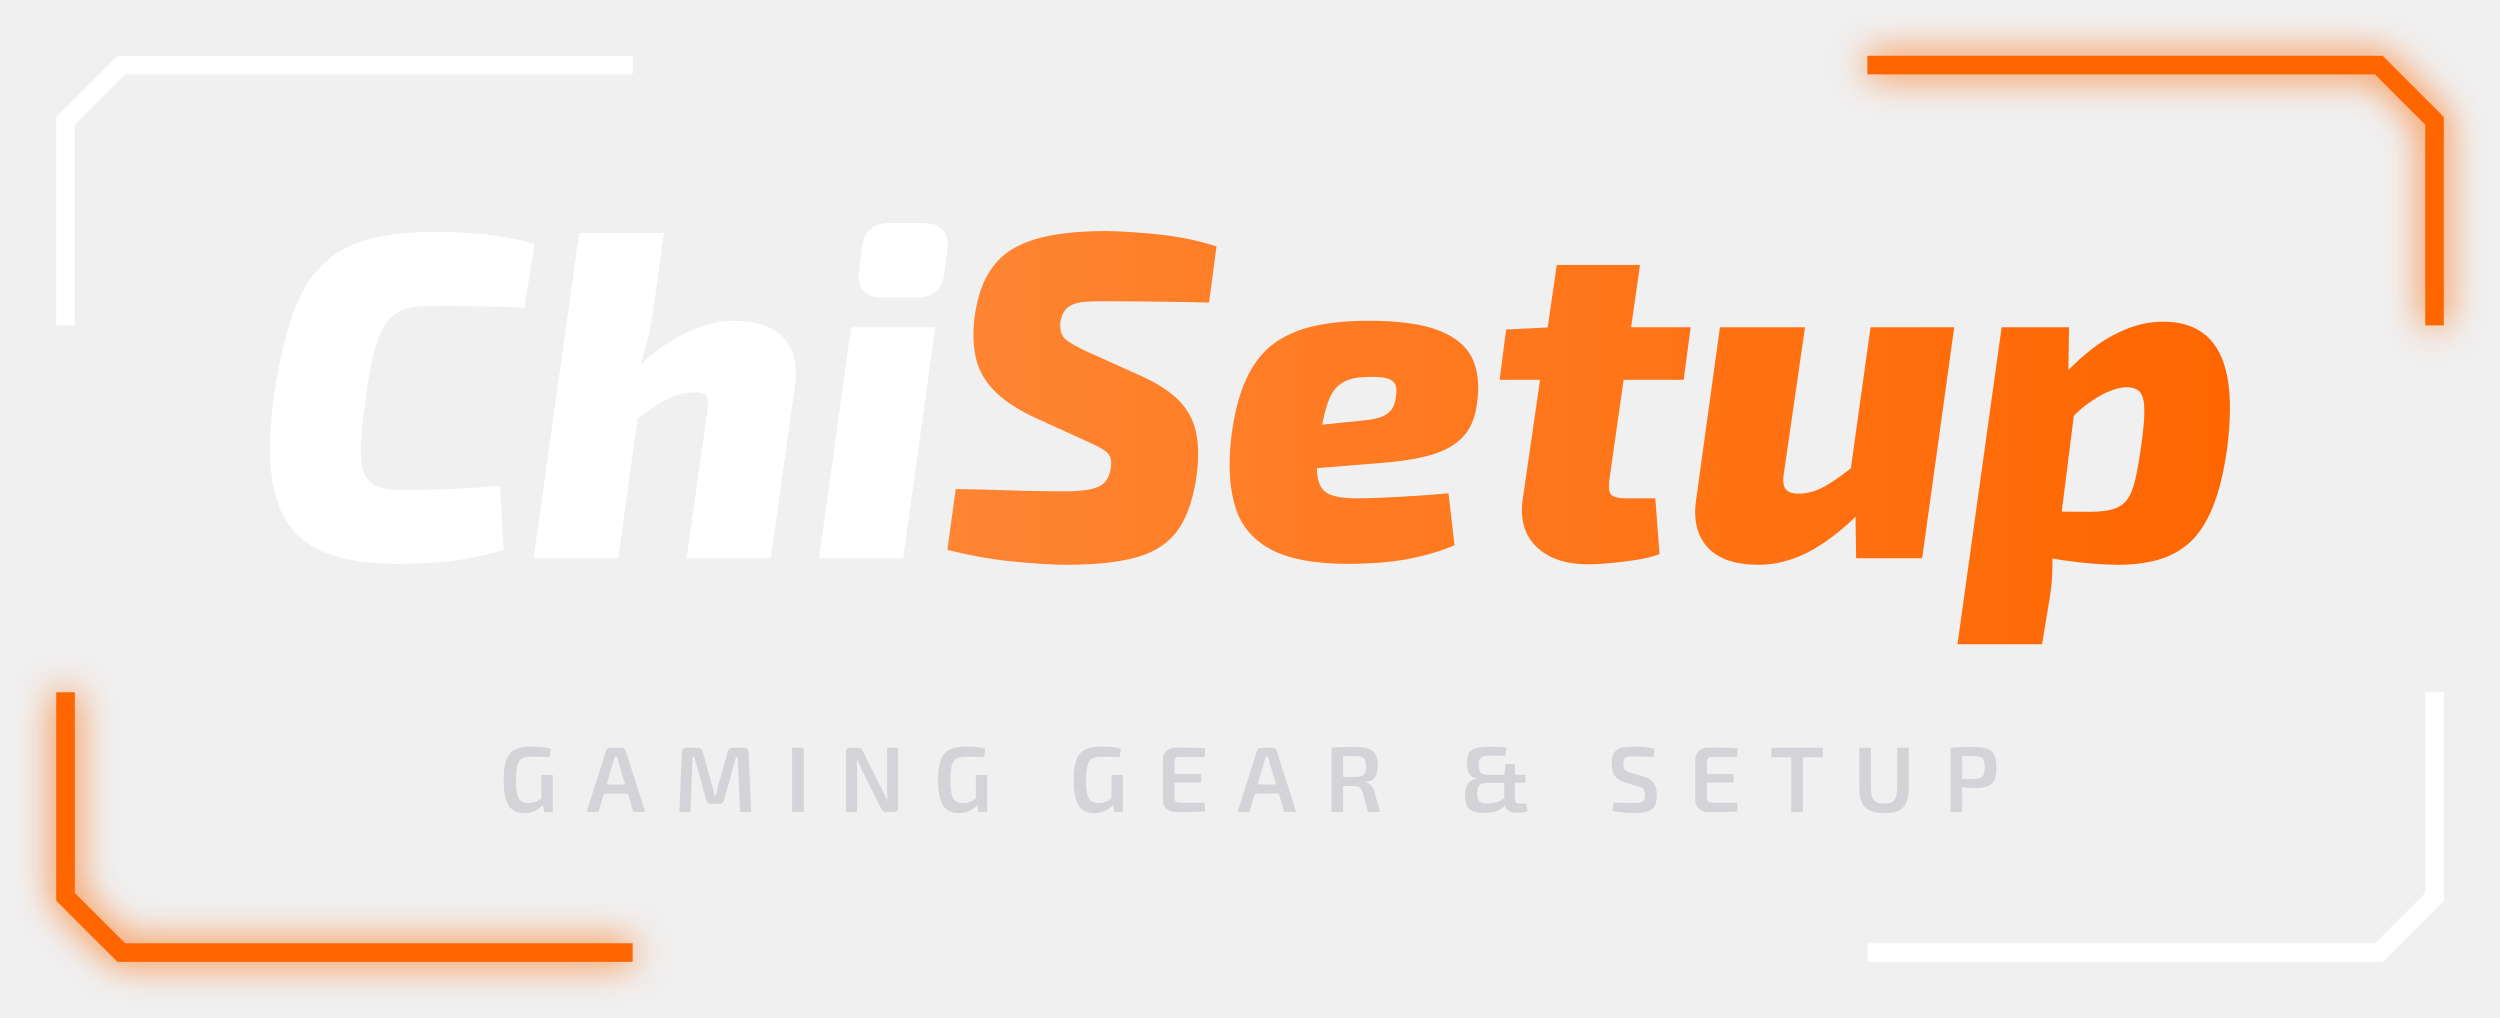
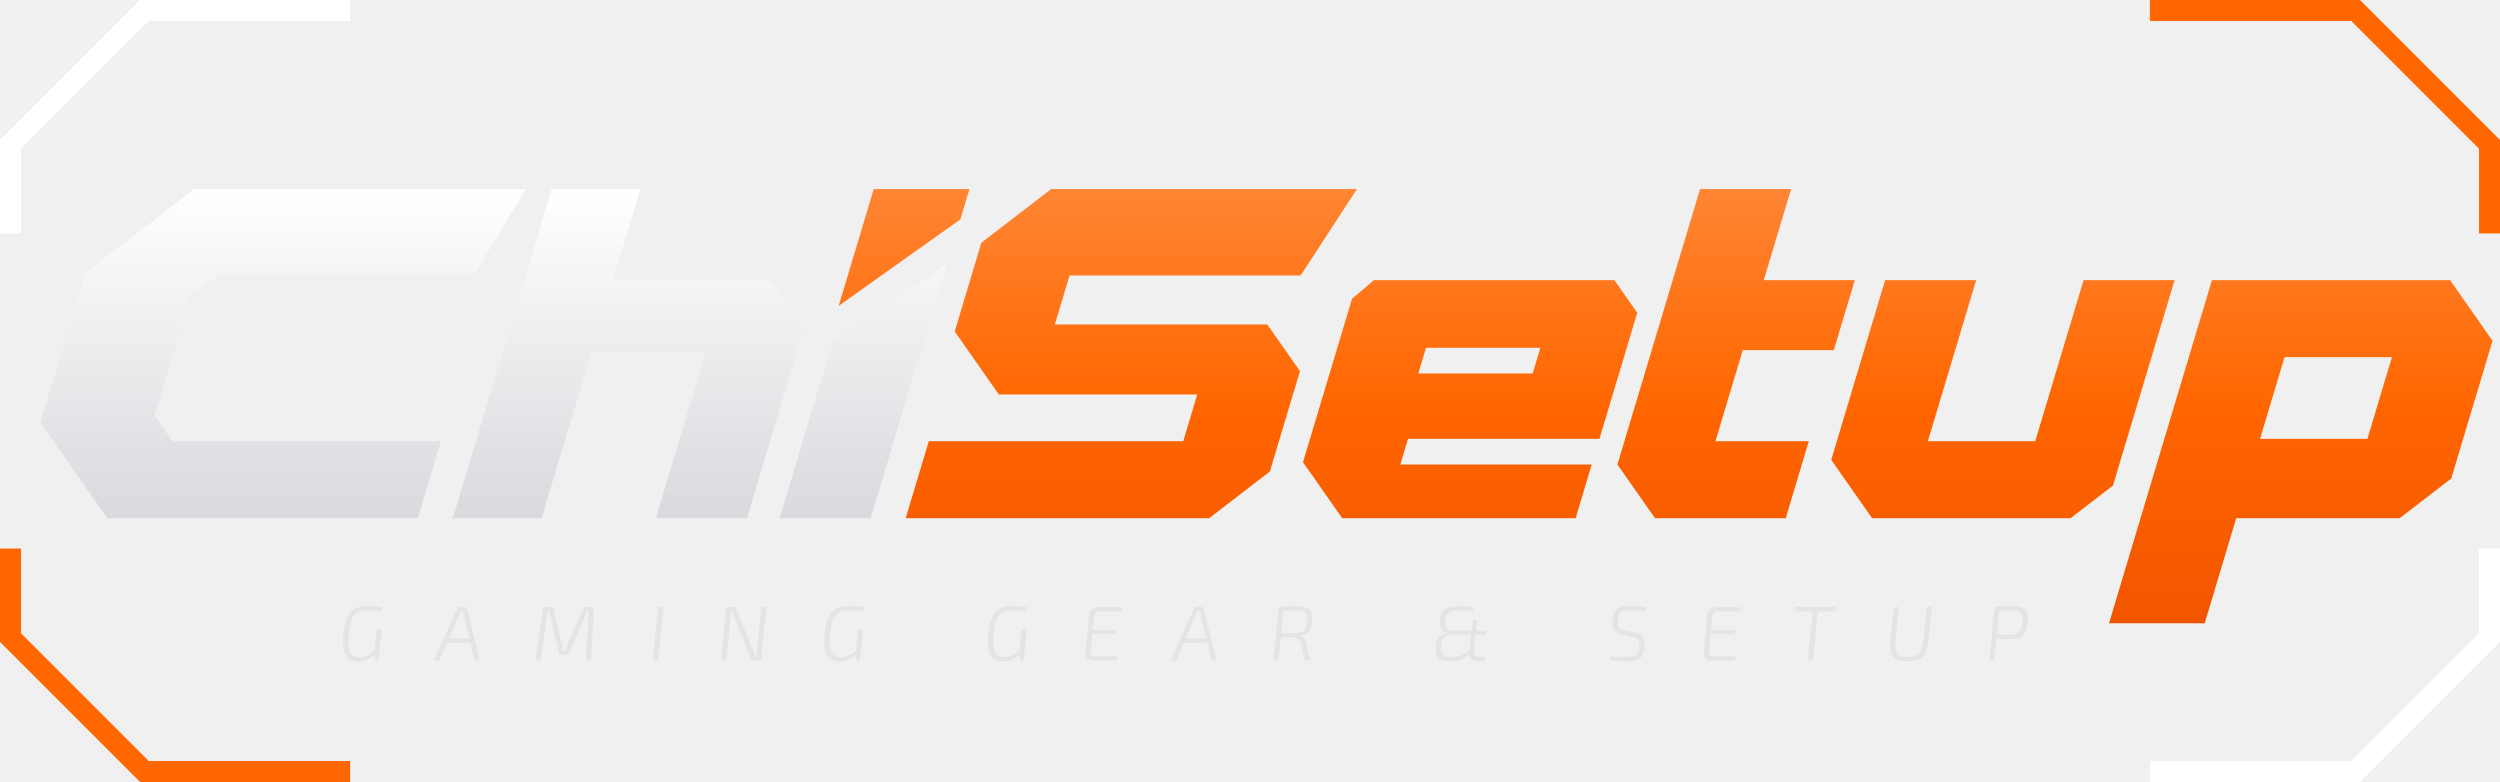
- <svg xmlns="http://www.w3.org/2000/svg" viewBox="-268.81 -111.46 537.61 218.92" width="538" height="219">
+ <svg xmlns="http://www.w3.org/2000/svg" viewBox="43 37 1071 335" width="1071" height="335">
  <defs>
-     <linearGradient id="setup" gradientUnits="userSpaceOnUse" x1="149.5" y1="0" x2="425.41" y2="0">
+     <linearGradient id="w" gradientUnits="userSpaceOnUse" x1="0" y1="118" x2="0" y2="259">
+       <stop offset="0" stop-color="#FFFFFF" />
+       <stop offset="1" stop-color="#D9D9DE" />
+     </linearGradient>
+     <linearGradient id="o" gradientUnits="userSpaceOnUse" x1="0" y1="118" x2="0" y2="304">
      <stop offset="0" stop-color="#FF8533" />
-       <stop offset="1" stop-color="#FF6600" />
+       <stop offset="0.5" stop-color="#FF6600" />
+       <stop offset="1" stop-color="#F25500" />
    </linearGradient>
-     <filter id="glow" x="-50%" y="-50%" width="200%" height="200%">
-       <feGaussianBlur stdDeviation="4" result="b" />
-       <feMerge>
-         <feMergeNode in="b" />
-         <feMergeNode in="SourceGraphic" />
-       </feMerge>
-     </filter>
  </defs>
-   <g transform="translate(-214.61 8.64)">
-     <path fill="#FFFFFF" d="M38.90-70.20L38.90-70.20Q44-70.20 47.70-69.90Q51.40-69.60 54.50-69.05Q57.60-68.50 60.70-67.60L60.70-67.60L58.50-53.90Q55-54.10 52-54.15Q49-54.20 45.75-54.25Q42.50-54.30 38-54.30L38-54.30Q34.80-54.30 32.60-53.55Q30.40-52.80 28.85-50.70Q27.30-48.60 26.20-44.50Q25.10-40.40 24.30-33.80L24.30-33.80Q23.20-26.20 23.35-22.05Q23.50-17.90 25.45-16.30Q27.40-14.70 31.70-14.70L31.70-14.70Q39-14.70 43.80-14.95Q48.60-15.20 53.30-15.60L53.30-15.60L54-1.80Q48.70-0.20 43.50 0.50Q38.30 1.20 30.90 1.20L30.90 1.20Q19.80 1.20 13.40-2.30Q7-5.80 4.90-13.80Q2.80-21.80 4.70-35.20L4.70-35.20Q6.20-45.50 8.60-52.30Q11-59.10 14.90-63Q18.80-66.90 24.70-68.55Q30.60-70.20 38.90-70.20ZM103.40-51.10L103.40-51.10Q110.80-51.10 114.25-47.40Q117.70-43.70 116.70-36.90L116.70-36.90L111.50 0L93.40 0L97.90-31.80Q98.20-34.20 97.65-34.95Q97.10-35.70 95.20-35.70L95.20-35.70Q92.30-35.70 89.30-34.25Q86.30-32.80 81.80-29.20L81.80-29.20L79.10-37.40Q85.70-44.50 91.90-47.80Q98.10-51.10 103.40-51.10ZM70.30-70L88.50-70L86.30-53.70Q85.60-48.60 84.15-43.90Q82.70-39.20 81.50-36.40L81.50-36.40L83.60-35.40L78.70 0L60.50 0L70.30-70ZM128.80-49.70L146.90-49.70L140 0L121.90 0L128.80-49.70ZM137.10-72.10L144.30-72.10Q147.20-72.10 148.50-70.70Q149.80-69.30 149.50-66.40L149.50-66.40L148.80-61.10Q148.20-56.10 142.80-56.10L142.80-56.10L135.60-56.10Q129.80-56.10 130.50-61.80L130.50-61.80L131.20-67.10Q131.70-72.10 137.10-72.10L137.10-72.10Z" />
-     <path fill="url(#setup)" d="M183.70-70.40L183.70-70.40Q189.30-70.30 195.55-69.60Q201.80-68.90 207.40-67.10L207.40-67.10L205.80-55Q202.70-55.10 198.80-55.15Q194.90-55.20 190.80-55.25Q186.70-55.30 182.60-55.30L182.60-55.30Q180.50-55.30 178.95-55.15Q177.40-55 176.35-54.55Q175.30-54.10 174.70-53.20Q174.10-52.30 173.80-50.80L173.80-50.80Q173.70-49.50 174-48.50Q174.30-47.50 175.45-46.70Q176.60-45.90 178.80-44.80L178.80-44.80L190.80-39.40Q196.40-36.90 199.25-34Q202.10-31.10 202.95-27.30Q203.80-23.50 203.20-18.40L203.20-18.40Q202.20-10.60 199.25-6.30Q196.30-2 190.50-0.30Q184.70 1.40 175.10 1.40L175.10 1.40Q171 1.40 164.10 0.75Q157.20 0.10 149.50-1.80L149.50-1.80L151.30-14.90Q157.10-14.80 161.75-14.65Q166.40-14.50 169.60-14.45Q172.80-14.40 174.20-14.40L174.20-14.40Q177.90-14.40 180.05-14.80Q182.20-15.20 183.25-16.25Q184.30-17.30 184.60-19.10L184.60-19.10Q184.90-20.70 184.60-21.60Q184.30-22.50 183.30-23.20Q182.30-23.90 180.50-24.70L180.50-24.70L167.60-30.60Q162.10-33.30 159.25-36.40Q156.40-39.50 155.60-43.25Q154.80-47 155.30-51.40L155.30-51.40Q156-57.10 158.05-60.80Q160.10-64.50 163.55-66.55Q167-68.60 172.05-69.50Q177.10-70.40 183.70-70.40ZM240.10-51.10L240.10-51.10Q249.90-51.10 255.25-49Q260.60-46.90 262.45-42.95Q264.30-39 263.40-33.10L263.40-33.10Q262.80-28.60 260.35-26.05Q257.90-23.50 253.60-22.25Q249.30-21 242.70-20.50L242.70-20.50L216.80-18.40L218-27.50L238.50-29.60Q240.80-29.80 242.35-30.25Q243.90-30.70 244.85-31.75Q245.80-32.80 246-34.90L246-34.90Q246.30-36.60 245.80-37.50Q245.30-38.40 243.95-38.75Q242.60-39.10 240-39L240-39Q237.50-39 235.80-38.40Q234.10-37.80 232.95-36.45Q231.80-35.10 231.05-32.55Q230.30-30 229.60-25.90L229.60-25.90Q228.70-20.30 229.15-17.50Q229.60-14.70 231.65-13.80Q233.70-12.90 237.40-12.90L237.40-12.90Q239.70-12.90 243.20-13.05Q246.70-13.20 250.55-13.45Q254.40-13.70 257.30-14L257.30-14L258.60-2.80Q255.30-1.40 251.40-0.45Q247.50 0.50 243.50 0.85Q239.50 1.20 235.70 1.20L235.70 1.20Q225 1.20 219.20-1.85Q213.40-4.90 211.50-10.85Q209.60-16.80 210.50-25.40L210.50-25.40Q211.40-33.20 213.65-38.25Q215.90-43.30 219.55-46.05Q223.20-48.80 228.35-49.95Q233.50-51.10 240.10-51.10ZM280.60-63.10L298.50-63.10L291.90-16.80Q291.60-14.50 292.30-13.70Q293-12.90 295.50-12.90L295.50-12.90L301.80-12.90L302.70-0.90Q300.60-0.10 297.70 0.35Q294.80 0.80 292 1.05Q289.20 1.30 287.40 1.30L287.40 1.30Q280.10 1.30 276.20-2.50Q272.30-6.30 273.30-12.90L273.30-12.90L280.60-63.10ZM279.30-49.70L309.40-49.70L307.90-38.40L268.30-38.40L269.70-49.20L279.30-49.70ZM315.70-49.70L334-49.70L329.40-17.90Q329.10-15.60 329.95-14.75Q330.80-13.90 332.50-13.90L332.50-13.90Q335.40-13.90 338.20-15.45Q341-17 345.30-20.50L345.30-20.50L348.30-12.40Q341.70-5.30 335.85-1.95Q330 1.40 324 1.40L324 1.40Q316.50 1.40 313.05-2.35Q309.60-6.10 310.60-12.80L310.60-12.80L315.70-49.70ZM348.10-49.70L366.10-49.70L359.20 0L345 0L344.80-13.40L343.20-14.60L348.10-49.70ZM411.10-50.90L411.10-50.90Q416.80-50.90 420.25-47.95Q423.70-45 424.85-39Q426.00-33 424.80-23.60L424.80-23.60Q423.70-15.80 421.65-10.85Q419.60-5.90 416.65-3.30Q413.70-0.70 409.85 0.35Q406.00 1.40 401.40 1.40L401.40 1.40Q399.00 1.40 395.85 1.15Q392.70 0.90 389.35 0.40Q386.00-0.10 383.10-0.95Q380.20-1.80 378.20-3L378.20-3L380.30-10.10Q384.30-10.10 387.65-10.05Q391.00-10 395.30-10L395.30-10Q398.30-10 400.20-10.55Q402.10-11.10 403.20-12.50Q404.30-13.90 404.95-16.55Q405.60-19.20 406.20-23.30L406.20-23.30Q407.00-28.80 407.00-31.70Q407.00-34.60 406.10-35.70Q405.20-36.80 403.20-36.80L403.20-36.80Q401.40-36.80 399.05-35.75Q396.70-34.70 394.35-32.90Q392.00-31.10 390.20-28.80L390.20-28.80L386.90-35.90Q388.10-37.70 390.40-40.20Q392.70-42.70 395.95-45.20Q399.20-47.70 403.10-49.30Q407.00-50.90 411.10-50.90ZM376.30-49.70L390.80-49.70L390.60-37.50L392.50-36L388.30-2.70L387.20-1Q387.30 1.50 387.15 4Q387.00 6.50 386.50 9.40L386.50 9.40L385.00 18.50L366.80 18.50L376.30-49.70Z" />
-   </g>
-   <path transform="translate(-161.62 63.2)" fill="#D4D4D8" d="M7.04-14.06L7.04-14.06Q7.86-14.06 8.57-14.02Q9.28-13.98 9.92-13.88Q10.56-13.78 11.18-13.60L11.18-13.60L10.96-11.76Q10.30-11.80 9.66-11.83Q9.02-11.86 8.39-11.87Q7.76-11.88 7.12-11.88L7.12-11.88Q6.16-11.88 5.50-11.69Q4.84-11.50 4.45-10.96Q4.06-10.42 3.88-9.42Q3.70-8.42 3.70-6.84L3.70-6.84Q3.70-4.98 3.95-3.91Q4.20-2.84 4.78-2.37Q5.36-1.90 6.34-1.90L6.34-1.90Q7-1.90 7.56-2.06Q8.12-2.22 8.59-2.49Q9.06-2.76 9.48-3.04L9.48-3.04L9.78-1.74Q9.46-1.34 8.85-0.87Q8.24-0.40 7.40-0.07Q6.56 0.26 5.50 0.26L5.50 0.26Q3.94 0.26 2.95-0.49Q1.96-1.24 1.51-2.83Q1.06-4.42 1.06-6.92L1.06-6.92Q1.06-9.64 1.64-11.20Q2.22-12.76 3.53-13.41Q4.84-14.06 7.04-14.06ZM9.18-7.96L11.62-7.96L11.62 0L9.78 0L9.42-2.06L9.18-2.56L9.18-7.96ZM23.98-13.80L26.42-13.80Q26.74-13.80 26.98-13.62Q27.22-13.44 27.32-13.14L27.32-13.14L31.50 0L28.94 0L25.78-10.64Q25.70-10.96 25.62-11.28Q25.54-11.60 25.48-11.90L25.48-11.90L24.92-11.90Q24.86-11.60 24.78-11.28Q24.70-10.96 24.60-10.64L24.60-10.64L21.46 0L18.90 0L23.08-13.14Q23.16-13.44 23.41-13.62Q23.66-13.80 23.98-13.80L23.98-13.80ZM21.64-5.90L28.74-5.90L28.74-3.94L21.64-3.94L21.64-5.90ZM50.30-13.80L52.80-13.80Q53.74-13.80 53.76-12.84L53.76-12.84L54.30 0L51.92 0L51.44-11.82L51.06-11.82L48.48-2.56Q48.30-1.74 47.46-1.74L47.46-1.74L45.70-1.74Q44.84-1.74 44.64-2.56L44.64-2.56L42.06-11.82L41.68-11.82L41.24 0L38.86 0L39.40-12.84Q39.44-13.80 40.36-13.80L40.36-13.80L42.86-13.80Q43.66-13.80 43.86-12.98L43.86-12.98L45.98-5.42Q46.12-4.94 46.21-4.46Q46.30-3.98 46.42-3.50L46.42-3.50L46.72-3.50Q46.84-3.98 46.94-4.46Q47.04-4.94 47.16-5.44L47.16-5.44L49.28-12.98Q49.46-13.80 50.30-13.80L50.30-13.80ZM63.12-13.80L65.62-13.80L65.62 0L63.12 0L63.12-13.80ZM83.54-13.80L85.92-13.80L85.92-0.94Q85.92 0 85 0L85 0L83.30 0Q82.88 0 82.66-0.19Q82.44-0.38 82.26-0.76L82.26-0.76L78.08-9.08Q77.88-9.52 77.64-10.05Q77.40-10.58 77.26-11.06L77.26-11.06L77-11.06Q77.04-10.56 77.07-10.05Q77.10-9.54 77.10-9.04L77.10-9.04L77.10 0L74.70 0L74.70-12.86Q74.70-13.80 75.62-13.80L75.62-13.80L77.28-13.80Q77.70-13.80 77.92-13.61Q78.14-13.42 78.32-13.04L78.32-13.04L82.38-4.94Q82.62-4.50 82.87-3.95Q83.12-3.40 83.34-2.84L83.34-2.84L83.64-2.84Q83.60-3.42 83.57-3.97Q83.54-4.52 83.54-5.06L83.54-5.06L83.54-13.80ZM100.50-14.06L100.50-14.06Q101.32-14.06 102.03-14.02Q102.74-13.98 103.38-13.88Q104.02-13.78 104.64-13.60L104.64-13.60L104.42-11.76Q103.76-11.80 103.12-11.83Q102.48-11.86 101.85-11.87Q101.22-11.88 100.58-11.88L100.58-11.88Q99.62-11.88 98.96-11.69Q98.30-11.50 97.91-10.96Q97.52-10.42 97.34-9.42Q97.16-8.42 97.16-6.84L97.16-6.84Q97.16-4.98 97.41-3.91Q97.66-2.84 98.24-2.37Q98.82-1.90 99.80-1.90L99.80-1.90Q100.46-1.90 101.02-2.06Q101.58-2.22 102.05-2.49Q102.52-2.76 102.94-3.04L102.94-3.04L103.24-1.74Q102.92-1.34 102.31-0.87Q101.70-0.40 100.86-0.07Q100.02 0.26 98.96 0.26L98.96 0.26Q97.40 0.26 96.41-0.49Q95.42-1.24 94.97-2.83Q94.52-4.42 94.52-6.92L94.52-6.92Q94.52-9.64 95.10-11.20Q95.68-12.76 96.99-13.41Q98.30-14.06 100.50-14.06ZM102.64-7.96L105.08-7.96L105.08 0L103.24 0L102.88-2.06L102.64-2.56L102.64-7.96ZM129.68-14.06L129.68-14.06Q130.50-14.06 131.21-14.02Q131.92-13.98 132.56-13.88Q133.20-13.78 133.82-13.60L133.82-13.60L133.60-11.76Q132.94-11.80 132.30-11.83Q131.66-11.86 131.03-11.87Q130.40-11.88 129.76-11.88L129.76-11.88Q128.80-11.88 128.14-11.69Q127.48-11.50 127.09-10.96Q126.70-10.42 126.52-9.42Q126.34-8.42 126.34-6.84L126.34-6.84Q126.34-4.98 126.59-3.91Q126.84-2.84 127.42-2.37Q128.00-1.90 128.98-1.90L128.98-1.90Q129.64-1.90 130.20-2.06Q130.76-2.22 131.23-2.49Q131.70-2.76 132.12-3.04L132.12-3.04L132.42-1.74Q132.10-1.34 131.49-0.87Q130.88-0.40 130.04-0.07Q129.20 0.26 128.14 0.26L128.14 0.26Q126.58 0.26 125.59-0.49Q124.60-1.24 124.15-2.83Q123.70-4.42 123.70-6.92L123.70-6.92Q123.70-9.64 124.28-11.20Q124.86-12.76 126.17-13.41Q127.48-14.06 129.68-14.06ZM131.82-7.96L134.26-7.96L134.26 0L132.42 0L132.06-2.06L131.82-2.56L131.82-7.96ZM145.70-13.84L145.70-13.84Q146.74-13.84 147.83-13.84Q148.92-13.84 149.98-13.80Q151.04-13.76 151.98-13.68L151.98-13.68L151.86-11.82L146.46-11.82Q145.90-11.82 145.63-11.54Q145.36-11.26 145.36-10.66L145.36-10.66L145.36-3.14Q145.36-2.54 145.63-2.26Q145.90-1.98 146.46-1.98L146.46-1.98L151.86-1.98L151.98-0.12Q151.04-0.04 149.98-0.01Q148.92 0.02 147.83 0.03Q146.74 0.04 145.70 0.04L145.70 0.04Q144.42 0.04 143.65-0.67Q142.88-1.38 142.86-2.58L142.86-2.58L142.86-11.22Q142.88-12.42 143.65-13.13Q144.42-13.84 145.70-13.84ZM143.22-6.30L143.22-8.14L151.10-8.14L151.10-6.30L143.22-6.30ZM164.02-13.80L166.46-13.80Q166.78-13.80 167.02-13.62Q167.26-13.44 167.36-13.14L167.36-13.14L171.54 0L168.98 0L165.82-10.64Q165.74-10.96 165.66-11.28Q165.58-11.60 165.52-11.90L165.52-11.90L164.96-11.90Q164.90-11.60 164.82-11.28Q164.74-10.96 164.64-10.64L164.64-10.64L161.50 0L158.94 0L163.12-13.14Q163.20-13.44 163.45-13.62Q163.70-13.80 164.02-13.80L164.02-13.80ZM161.68-5.90L168.78-5.90L168.78-3.94L161.68-3.94L161.68-5.90ZM184.26-13.98L184.26-13.98Q185.98-13.98 187.05-13.62Q188.12-13.26 188.61-12.39Q189.10-11.52 189.10-9.94L189.10-9.94Q189.10-8.90 188.85-8.17Q188.60-7.44 188.03-7.01Q187.46-6.58 186.50-6.46L186.50-6.46L186.50-6.36Q186.84-6.28 187.21-6.05Q187.58-5.82 187.89-5.40Q188.20-4.98 188.36-4.32L188.36-4.32L189.62 0L186.98 0L185.84-4.26Q185.62-4.98 185.24-5.27Q184.86-5.56 184.20-5.56L184.20-5.56Q182.90-5.56 181.98-5.57Q181.06-5.58 180.45-5.60Q179.84-5.62 179.38-5.62L179.38-5.62L179.44-7.52L184.20-7.52Q185.10-7.54 185.62-7.73Q186.14-7.92 186.36-8.41Q186.58-8.90 186.58-9.80L186.58-9.80Q186.58-10.68 186.36-11.16Q186.14-11.64 185.62-11.83Q185.10-12.02 184.20-12.02L184.20-12.02Q182.44-12.02 181.18-12Q179.92-11.98 179.46-11.96L179.46-11.96L179.18-13.80Q179.98-13.88 180.69-13.92Q181.40-13.96 182.24-13.97Q183.08-13.98 184.26-13.98ZM179.18-13.80L181.64-13.80L181.64 0L179.18 0L179.18-13.80ZM213.60-14.02L213.60-14.02Q214.24-14.02 215.08-13.99Q215.92-13.96 216.82-13.80L216.82-13.80L216.54-12.06Q216.30-12.08 215.96-12.09Q215.62-12.10 215.20-12.11Q214.78-12.12 214.35-12.12Q213.92-12.12 213.52-12.12L213.52-12.12Q212.50-12.12 211.91-11.97Q211.32-11.82 211.07-11.38Q210.82-10.94 210.82-10.04L210.82-10.04Q210.82-9.22 211.02-8.77Q211.22-8.32 211.71-8.15Q212.20-7.98 213.02-7.98L213.02-7.98L220.90-7.98L220.88-6.28L212.90-6.28Q212.00-6.28 211.47-6.07Q210.94-5.86 210.72-5.37Q210.50-4.88 210.50-3.96L210.50-3.96Q210.50-3.12 210.69-2.65Q210.88-2.18 211.36-1.99Q211.84-1.80 212.66-1.80L212.66-1.80Q213.90-1.82 214.88-2.17Q215.86-2.52 216.58-3.22L216.58-3.22L216.86-1.82Q216.24-1.06 215.56-0.61Q214.88-0.16 214.02 0.03Q213.16 0.22 212.00 0.22L212.00 0.22Q210.54 0.22 209.63-0.13Q208.72-0.48 208.30-1.29Q207.88-2.10 207.88-3.50L207.88-3.50Q207.88-5.08 208.47-6.03Q209.06-6.98 210.58-7.12L210.58-7.12L210.58-7.20Q209.34-7.32 208.81-8.12Q208.28-8.92 208.28-10.42L208.28-10.42Q208.28-11.62 208.58-12.34Q208.88-13.06 209.53-13.42Q210.18-13.78 211.18-13.90Q212.18-14.02 213.60-14.02ZM216.56-10.32L218.60-10.32L218.60-2.92Q218.60-2.30 218.86-2.04Q219.12-1.78 219.70-1.78L219.70-1.78L221.04-1.78L221.32-0.12Q221.00-0.02 220.55 0.06Q220.10 0.14 219.67 0.17Q219.24 0.20 218.94 0.20L218.94 0.20Q217.68 0.20 217.00-0.44Q216.32-1.08 216.32-2.22L216.32-2.22L216.32-7.22L216.56-10.32ZM244.26-14.06L244.26-14.06Q245.28-14.04 246.41-13.94Q247.54-13.84 248.62-13.56L248.62-13.56L248.46-11.86Q247.60-11.88 246.47-11.91Q245.34-11.94 244.30-11.94L244.30-11.94Q243.66-11.94 243.21-11.90Q242.76-11.86 242.48-11.70Q242.20-11.54 242.07-11.21Q241.94-10.88 241.94-10.30L241.94-10.30Q241.94-9.40 242.31-9.02Q242.68-8.64 243.52-8.42L243.52-8.42L246.24-7.62Q247.88-7.12 248.50-6.17Q249.12-5.22 249.12-3.64L249.12-3.64Q249.12-2.46 248.84-1.70Q248.56-0.94 247.98-0.52Q247.40-0.10 246.46 0.08Q245.52 0.26 244.20 0.26L244.20 0.26Q243.52 0.26 242.33 0.18Q241.14 0.10 239.62-0.22L239.62-0.22L239.78-2.02Q240.96-1.98 241.76-1.95Q242.56-1.92 243.14-1.92Q243.72-1.92 244.22-1.92L244.22-1.92Q245.14-1.92 245.66-2.04Q246.18-2.16 246.39-2.54Q246.60-2.92 246.60-3.64L246.60-3.64Q246.60-4.26 246.45-4.61Q246.30-4.96 245.96-5.16Q245.62-5.36 245.08-5.50L245.08-5.50L242.26-6.36Q240.70-6.84 240.07-7.78Q239.44-8.72 239.44-10.30L239.44-10.30Q239.44-11.48 239.72-12.23Q240.00-12.98 240.58-13.37Q241.16-13.76 242.07-13.91Q242.98-14.06 244.26-14.06ZM260.24-13.84L260.24-13.84Q261.28-13.84 262.37-13.84Q263.46-13.84 264.52-13.80Q265.58-13.76 266.52-13.68L266.52-13.68L266.40-11.82L261-11.82Q260.44-11.82 260.17-11.54Q259.90-11.26 259.90-10.66L259.90-10.66L259.90-3.14Q259.90-2.54 260.17-2.26Q260.44-1.98 261-1.98L261-1.98L266.40-1.98L266.52-0.12Q265.58-0.04 264.52-0.01Q263.46 0.02 262.37 0.03Q261.28 0.04 260.24 0.04L260.24 0.04Q258.96 0.04 258.19-0.67Q257.42-1.38 257.40-2.58L257.40-2.58L257.40-11.22Q257.42-12.42 258.19-13.13Q258.96-13.84 260.24-13.84ZM257.76-6.30L257.76-8.14L265.64-8.14L265.64-6.30L257.76-6.30ZM278.06-13.80L280.56-13.80L280.56 0L278.06 0L278.06-13.80ZM273.78-13.80L284.84-13.80L284.84-11.76L273.78-11.76L273.78-13.80ZM300.84-13.80L303.34-13.80L303.34-5.40Q303.34-3.34 302.84-2.10Q302.34-0.86 301.20-0.30Q300.06 0.26 298.14 0.26L298.14 0.26Q296.14 0.26 294.94-0.30Q293.74-0.86 293.21-2.10Q292.68-3.34 292.68-5.40L292.68-5.40L292.68-13.80L295.18-13.80L295.18-5.40Q295.18-4.04 295.45-3.24Q295.72-2.44 296.34-2.11Q296.96-1.78 298.02-1.78L298.02-1.78Q299.08-1.78 299.69-2.11Q300.30-2.44 300.57-3.24Q300.84-4.04 300.84-5.40L300.84-5.40L300.84-13.80ZM317.38-13.98L317.38-13.98Q319.20-13.98 320.24-13.59Q321.28-13.20 321.73-12.25Q322.18-11.30 322.18-9.56L322.18-9.56Q322.18-7.82 321.75-6.86Q321.32-5.90 320.33-5.52Q319.34-5.14 317.70-5.14L317.70-5.14Q316.80-5.14 315.97-5.20Q315.14-5.26 314.43-5.36Q313.72-5.46 313.22-5.57Q312.72-5.68 312.52-5.76L312.52-5.76L312.58-7.10Q313.72-7.10 314.93-7.10Q316.14-7.10 317.34-7.10L317.34-7.10Q318.22-7.12 318.73-7.32Q319.24-7.52 319.45-8.05Q319.66-8.58 319.66-9.56L319.66-9.56Q319.66-10.54 319.45-11.07Q319.24-11.60 318.73-11.81Q318.22-12.02 317.34-12.02L317.34-12.02Q315.58-12.02 314.32-12Q313.06-11.98 312.60-11.94L312.60-11.94L312.32-13.80Q313.12-13.88 313.83-13.92Q314.54-13.96 315.37-13.97Q316.20-13.98 317.38-13.98ZM312.32-13.80L314.82-13.80L314.82 0L312.32 0L312.32-13.80Z" />
-   <polyline points="-254.81,-43.46 -254.81,-85.46 -242.81,-97.46 -134.81,-97.46" fill="none" stroke="#FFFFFF" stroke-width="4" stroke-linejoin="miter" stroke-linecap="square" />
-   <polyline points="254.81,-43.46 254.81,-85.46 242.81,-97.46 134.81,-97.46" fill="none" stroke="#FF6600" stroke-width="4" stroke-linejoin="miter" stroke-linecap="square" filter="url(#glow)" />
-   <polyline points="-254.81,39.46 -254.81,81.46 -242.81,93.46 -134.81,93.46" fill="none" stroke="#FF6600" stroke-width="4" stroke-linejoin="miter" stroke-linecap="square" filter="url(#glow)" />
-   <polyline points="254.81,39.46 254.81,81.46 242.81,93.46 134.81,93.46" fill="none" stroke="#FFFFFF" stroke-width="4" stroke-linejoin="miter" stroke-linecap="square" />
+   <path fill="url(#w)" d="M126.3 118L268.3 118L246.5 154L137.5 154L124.5 164L109.2 215L116.9 226L231.9 226L222 259L89 259L60.3 218L79.5 154ZM279.3 118L317.3 118L305.6 157L373.6 157L387.6 177L363 259L324 259L345.3 188L296.3 188L275 259L237 259ZM399.8 183L448.7 150L416 259L377 259Z" />
+   <path fill="url(#o)" fill-rule="evenodd" d="M417.3 118L458.3 118L454.4 131L402.3 168ZM493.3 118L624.3 118L600.2 155L501.2 155L494.9 176L585.9 176L599.9 196L587 239L561 259L431 259L440.9 226L549.9 226L555.9 206L470.9 206L452 179L463.4 141ZM631.6 157L734.6 157L744.4 171L728.2 225L646.2 225L642.9 236L724.9 236L718 259L618 259L601.2 235L622.2 165ZM653.9 186L702.9 186L699.6 197L650.6 197ZM771.3 118L810.3 118L798.6 157L837.6 157L828.6 187L789.6 187L777.9 226L817.9 226L808 259L752 259L735.9 236ZM850.6 157L889.6 157L868.9 226L914.9 226L935.6 157L974.6 157L948.2 245L930 259L845 259L827.5 234ZM990.6 157L1092.6 157L1110.8 183L1093.1 242L1071 259L1001 259L987.5 304L946.5 304ZM1021.7 190L1067.7 190L1057.2 225L1011.2 225Z" />
+   <path fill="#E4E4E7" d="M200.6 296.6Q201.9 296.6 203 296.6Q204.1 296.7 205 296.9Q206 297 207 297.2L206.5 298.9Q205.5 298.7 204.5 298.7Q203.5 298.6 202.5 298.6Q201.6 298.5 200.5 298.5Q198.5 298.5 197.1 299Q195.7 299.4 194.8 300.5Q193.9 301.6 193.3 303.6Q192.8 305.6 192.4 308.6Q192.1 312.2 192.4 314.3Q192.7 316.5 193.9 317.5Q195 318.5 197.1 318.5Q198.5 318.5 199.6 318.1Q200.8 317.6 201.8 317Q202.8 316.3 203.8 315.6L204 317Q203.2 317.8 202 318.6Q200.9 319.4 199.4 319.9Q198 320.4 196.3 320.4Q193.7 320.4 192.2 319.2Q190.7 317.9 190.2 315.2Q189.7 312.6 190.2 308.5Q190.6 303.9 191.7 301.4Q192.9 298.8 195 297.7Q197.2 296.6 200.6 296.6ZM206.5 306.7 205.2 320H203.6L203.6 316.6L203.5 316.1L204.4 306.7ZM242.3 297Q242.6 297 242.8 297.2Q243 297.3 243.1 297.6L248.5 320H246.3L241.7 300.6Q241.6 300.1 241.5 299.6Q241.4 299.2 241.3 298.7H240.4Q240.2 299.2 240 299.6Q239.8 300.1 239.6 300.6L231.2 320H228.9L238.9 297.6Q239 297.3 239.2 297.2Q239.5 297 239.8 297ZM245.5 310.5 245.3 312.4H233.6L233.8 310.5ZM296.5 297Q297.5 297 297.4 298L296.2 320H294L295.2 298.8H294.5L286.7 316.9Q286.4 317.6 285.6 317.6H283.4Q282.6 317.6 282.5 316.9L278.3 298.8H277.6L274.6 320H272.4L275.6 298Q275.7 297 276.6 297H279.3Q280 297 280.2 297.8L283.7 312.8Q283.9 313.5 284 314.3Q284.2 315.1 284.3 315.9H285Q285.4 315.1 285.7 314.3Q286 313.5 286.3 312.7L292.9 297.8Q293.1 297 293.9 297ZM327.2 297 324.9 320H322.7L325 297ZM371.3 297 369.1 319.1Q369 320 368.1 320H365.8Q365.4 320 365.2 319.8Q364.9 319.6 364.8 319.3L357.8 301.8Q357.5 301.2 357.2 300.4Q356.9 299.7 356.8 299H356.1Q356.1 299.7 356 300.4Q356 301.1 355.9 301.8L354.1 320H351.9L354.1 297.9Q354.2 297 355.1 297H357.4Q357.8 297 358 297.2Q358.2 297.4 358.4 297.7L365.2 314.8Q365.5 315.5 365.8 316.3Q366.2 317.1 366.4 317.9H367.1Q367.2 317.1 367.3 316.2Q367.3 315.4 367.4 314.6L369.2 297ZM406.8 296.6Q408.1 296.6 409.2 296.6Q410.3 296.7 411.2 296.9Q412.2 297 413.2 297.2L412.7 298.9Q411.7 298.7 410.7 298.7Q409.7 298.6 408.7 298.6Q407.7 298.5 406.7 298.5Q404.7 298.5 403.3 299Q401.9 299.4 401 300.5Q400.1 301.6 399.5 303.6Q398.9 305.6 398.6 308.6Q398.3 312.2 398.6 314.3Q398.9 316.5 400.1 317.5Q401.2 318.5 403.3 318.5Q404.7 318.5 405.8 318.1Q407 317.6 408 317Q409 316.3 410 315.6L410.2 317Q409.4 317.8 408.2 318.6Q407.1 319.4 405.6 319.9Q404.2 320.4 402.5 320.4Q399.9 320.4 398.4 319.2Q396.9 317.9 396.4 315.2Q395.9 312.6 396.3 308.5Q396.8 303.9 397.9 301.4Q399.1 298.8 401.2 297.7Q403.4 296.6 406.8 296.6ZM412.7 306.7 411.4 320H409.8L409.8 316.6L409.7 316.1L410.6 306.7ZM476.8 296.6Q478.1 296.6 479.2 296.6Q480.3 296.7 481.3 296.9Q482.3 297 483.2 297.2L482.8 298.9Q481.8 298.7 480.8 298.7Q479.8 298.6 478.8 298.6Q477.8 298.5 476.7 298.5Q474.8 298.5 473.4 299Q472 299.4 471 300.5Q470.1 301.6 469.6 303.6Q469 305.6 468.7 308.6Q468.3 312.2 468.7 314.3Q469 316.5 470.1 317.5Q471.3 318.5 473.3 318.5Q474.7 318.5 475.9 318.1Q477.1 317.6 478.1 317Q479.1 316.3 480 315.6L480.2 317Q479.4 317.8 478.3 318.6Q477.1 319.4 475.7 319.9Q474.3 320.4 472.6 320.4Q470 320.4 468.4 319.2Q466.9 317.9 466.5 315.2Q466 312.6 466.4 308.5Q466.8 303.9 468 301.4Q469.1 298.8 471.3 297.7Q473.4 296.6 476.8 296.6ZM482.8 306.7 481.5 320H479.9L479.8 316.6L479.7 316.1L480.6 306.7ZM514 297Q515.6 297 517.3 297Q519 297 520.6 297Q522.2 297.1 523.8 297.2L523.5 298.9H514.2Q513.1 298.9 512.4 299.5Q511.8 300.1 511.7 301.2L510.2 315.8Q510.1 316.9 510.6 317.6Q511.1 318.2 512.2 318.2H521.6L521.5 319.8Q520 319.9 518.3 320Q516.7 320 515 320Q513.3 320 511.7 320Q509.8 320 508.8 319Q507.8 317.9 508 316.2L509.5 300.8Q509.7 299 510.9 298Q512.1 297 514 297ZM509.5 306.9 521.4 306.9 521.2 308.7 509.3 308.7ZM557.9 297Q558.2 297 558.5 297.2Q558.7 297.3 558.7 297.6L564.2 320H561.9L557.4 300.6Q557.3 300.1 557.2 299.6Q557.1 299.2 557 298.7H556Q555.8 299.2 555.6 299.6Q555.5 300.1 555.2 300.6L546.8 320H544.6L554.5 297.6Q554.6 297.3 554.9 297.2Q555.1 297 555.4 297ZM561.1 310.5 560.9 312.4H549.3L549.5 310.5ZM598.6 296.7Q601.2 296.7 602.7 297.3Q604.2 297.9 604.8 299.3Q605.4 300.7 605.1 303.3Q604.9 305.2 604.3 306.5Q603.8 307.7 602.8 308.4Q601.8 309.1 600.3 309.3L600.3 309.4Q600.8 309.6 601.3 310Q601.8 310.5 602.1 311.1Q602.5 311.8 602.7 312.7L604.3 320H601.9L600.4 312.8Q600.1 311.3 599.4 310.7Q598.6 310.1 597.4 310.1Q595.4 310.1 593.9 310.1Q592.4 310.1 591.4 310.1Q590.4 310 589.9 310L590.2 308.2H597.4Q599.3 308.2 600.4 307.8Q601.5 307.4 602.1 306.3Q602.7 305.3 602.9 303.4Q603.1 301.5 602.7 300.5Q602.3 299.4 601.3 299Q600.2 298.6 598.4 298.6Q595.7 298.6 593.8 298.6Q591.8 298.7 591.1 298.7L590.8 297Q592.1 296.9 593.2 296.8Q594.3 296.7 595.5 296.7Q596.8 296.7 598.6 296.7ZM593 297 590.7 320H588.5L590.8 297ZM669.1 296.7Q670.2 296.7 671.6 296.7Q672.9 296.8 674.4 297L674 298.6Q673.7 298.6 673.1 298.6Q672.5 298.5 671.7 298.5Q670.9 298.5 670.2 298.5Q669.4 298.5 668.9 298.5Q666.5 298.5 665.1 298.8Q663.7 299.1 663 300.1Q662.3 301 662.1 302.9Q661.9 304.6 662.3 305.6Q662.7 306.5 663.7 306.9Q664.8 307.2 666.6 307.2H679.7L679.5 308.9H666.4Q664.4 308.9 663.1 309.4Q661.9 309.8 661.2 310.9Q660.6 311.9 660.4 313.9Q660.2 315.6 660.6 316.6Q660.9 317.6 661.9 318Q663 318.4 664.8 318.4Q667.5 318.4 669.4 317.6Q671.3 316.7 672.9 315L673.2 316.3Q671.9 317.8 670.6 318.7Q669.3 319.6 667.7 319.9Q666.2 320.3 664.2 320.3Q661.8 320.3 660.3 319.7Q658.9 319.2 658.4 317.8Q657.8 316.5 658.1 314.2Q658.3 311.5 659.5 310Q660.6 308.4 663.2 308.1L663.2 308Q661.1 307.8 660.4 306.4Q659.6 305.1 659.9 302.6Q660.1 300.6 660.7 299.4Q661.3 298.2 662.5 297.7Q663.6 297.1 665.2 296.9Q666.9 296.7 669.1 296.7ZM675.8 302.6 674.5 316Q674.3 317.3 674.9 317.8Q675.4 318.4 676.6 318.4H679.2L679.3 319.9Q678.8 320 678.2 320.1Q677.5 320.2 676.9 320.2Q676.4 320.3 676 320.3Q674 320.3 673.1 319.3Q672.2 318.4 672.4 316.6L673.3 307.9L674.1 302.6ZM741.7 296.6Q743.3 296.6 745 296.8Q746.7 296.9 748.3 297.2L748 298.8Q746.5 298.7 744.9 298.6Q743.2 298.6 741.6 298.6Q740.3 298.6 739.3 298.7Q738.3 298.8 737.6 299.1Q736.9 299.5 736.6 300.3Q736.2 301.2 736.1 302.7Q735.8 304.8 736.5 305.7Q737.1 306.6 738.8 306.9L743.5 307.9Q746.1 308.4 746.9 309.9Q747.8 311.4 747.5 314.2Q747.3 316.2 746.7 317.5Q746.2 318.7 745.2 319.3Q744.2 319.9 742.8 320.2Q741.3 320.4 739.4 320.4Q738.2 320.4 736.5 320.3Q734.7 320.2 732.5 319.8L732.8 318.2Q734.5 318.3 735.7 318.4Q736.8 318.4 737.7 318.4Q738.7 318.4 739.7 318.4Q741.7 318.4 742.8 318.1Q744 317.8 744.5 316.9Q745.1 316 745.3 314.2Q745.5 312.7 745.2 311.8Q745 311 744.3 310.5Q743.6 310.1 742.5 309.9L737.7 308.8Q735.3 308.3 734.4 306.8Q733.6 305.3 733.9 302.6Q734.1 300.6 734.6 299.4Q735.2 298.2 736.1 297.6Q737.1 297 738.5 296.8Q739.9 296.6 741.7 296.6ZM778.9 297Q780.5 297 782.2 297Q783.9 297 785.5 297Q787.1 297.1 788.7 297.2L788.4 298.9H779.1Q778 298.9 777.3 299.5Q776.7 300.1 776.6 301.2L775.1 315.8Q775 316.9 775.5 317.6Q776 318.2 777.1 318.2H786.5L786.4 319.8Q784.9 319.9 783.2 320Q781.6 320 779.9 320Q778.2 320 776.6 320Q774.7 320 773.7 319Q772.7 317.9 772.9 316.2L774.4 300.8Q774.6 299 775.8 298Q777 297 778.9 297ZM774.4 306.9 786.3 306.9 786.1 308.7 774.2 308.7ZM822 297 819.7 320H817.5L819.8 297ZM829.7 297 829.5 298.9H812L812.2 297ZM870.6 297 869.2 311.3Q868.9 314.6 867.9 316.6Q866.9 318.6 865 319.5Q863.2 320.4 860.2 320.4Q857.2 320.4 855.4 319.5Q853.7 318.6 853.1 316.6Q852.5 314.6 852.8 311.3L854.3 297H856.4L855 311.3Q854.7 314 855.2 315.5Q855.6 317.1 856.8 317.8Q858.1 318.5 860.3 318.5Q862.5 318.5 863.9 317.8Q865.3 317.1 866 315.5Q866.7 314 867 311.3L868.4 297ZM905.2 296.7Q907.8 296.7 909.3 297.3Q910.8 298 911.4 299.5Q911.9 301 911.6 303.8Q911.3 306.5 910.5 308.1Q909.7 309.6 908.1 310.2Q906.5 310.8 904 310.8Q902.6 310.8 901.4 310.8Q900.2 310.7 899.2 310.6Q898.1 310.5 897.4 310.4Q896.7 310.3 896.5 310.3L896.7 308.9Q898.4 308.9 900.3 308.9Q902.1 308.9 904 308.9Q905.8 308.9 906.9 308.4Q908 308 908.6 306.9Q909.2 305.8 909.4 303.8Q909.6 301.7 909.2 300.6Q908.9 299.5 907.9 299.1Q906.8 298.6 905 298.6Q902.3 298.6 900.4 298.6Q898.4 298.7 897.7 298.7L897.5 297Q898.7 296.9 899.8 296.8Q900.9 296.7 902.1 296.7Q903.4 296.7 905.2 296.7ZM899.6 297 897.3 320H895.2L897.5 297Z" />
+   <path fill="#FFFFFF" d="M193 37L103 37L43 97L43 137L52 137L52 100.7L106.7 46L193 46ZM964 372L1054 372L1114 312L1114 272L1105 272L1105 308.3L1050.3 363L964 363Z" />
+   <path fill="#FF6600" d="M964 37L1054 37L1114 97L1114 137L1105 137L1105 100.7L1050.3 46L964 46ZM193 372L103 372L43 312L43 272L52 272L52 308.3L106.7 363L193 363Z" />
</svg>
